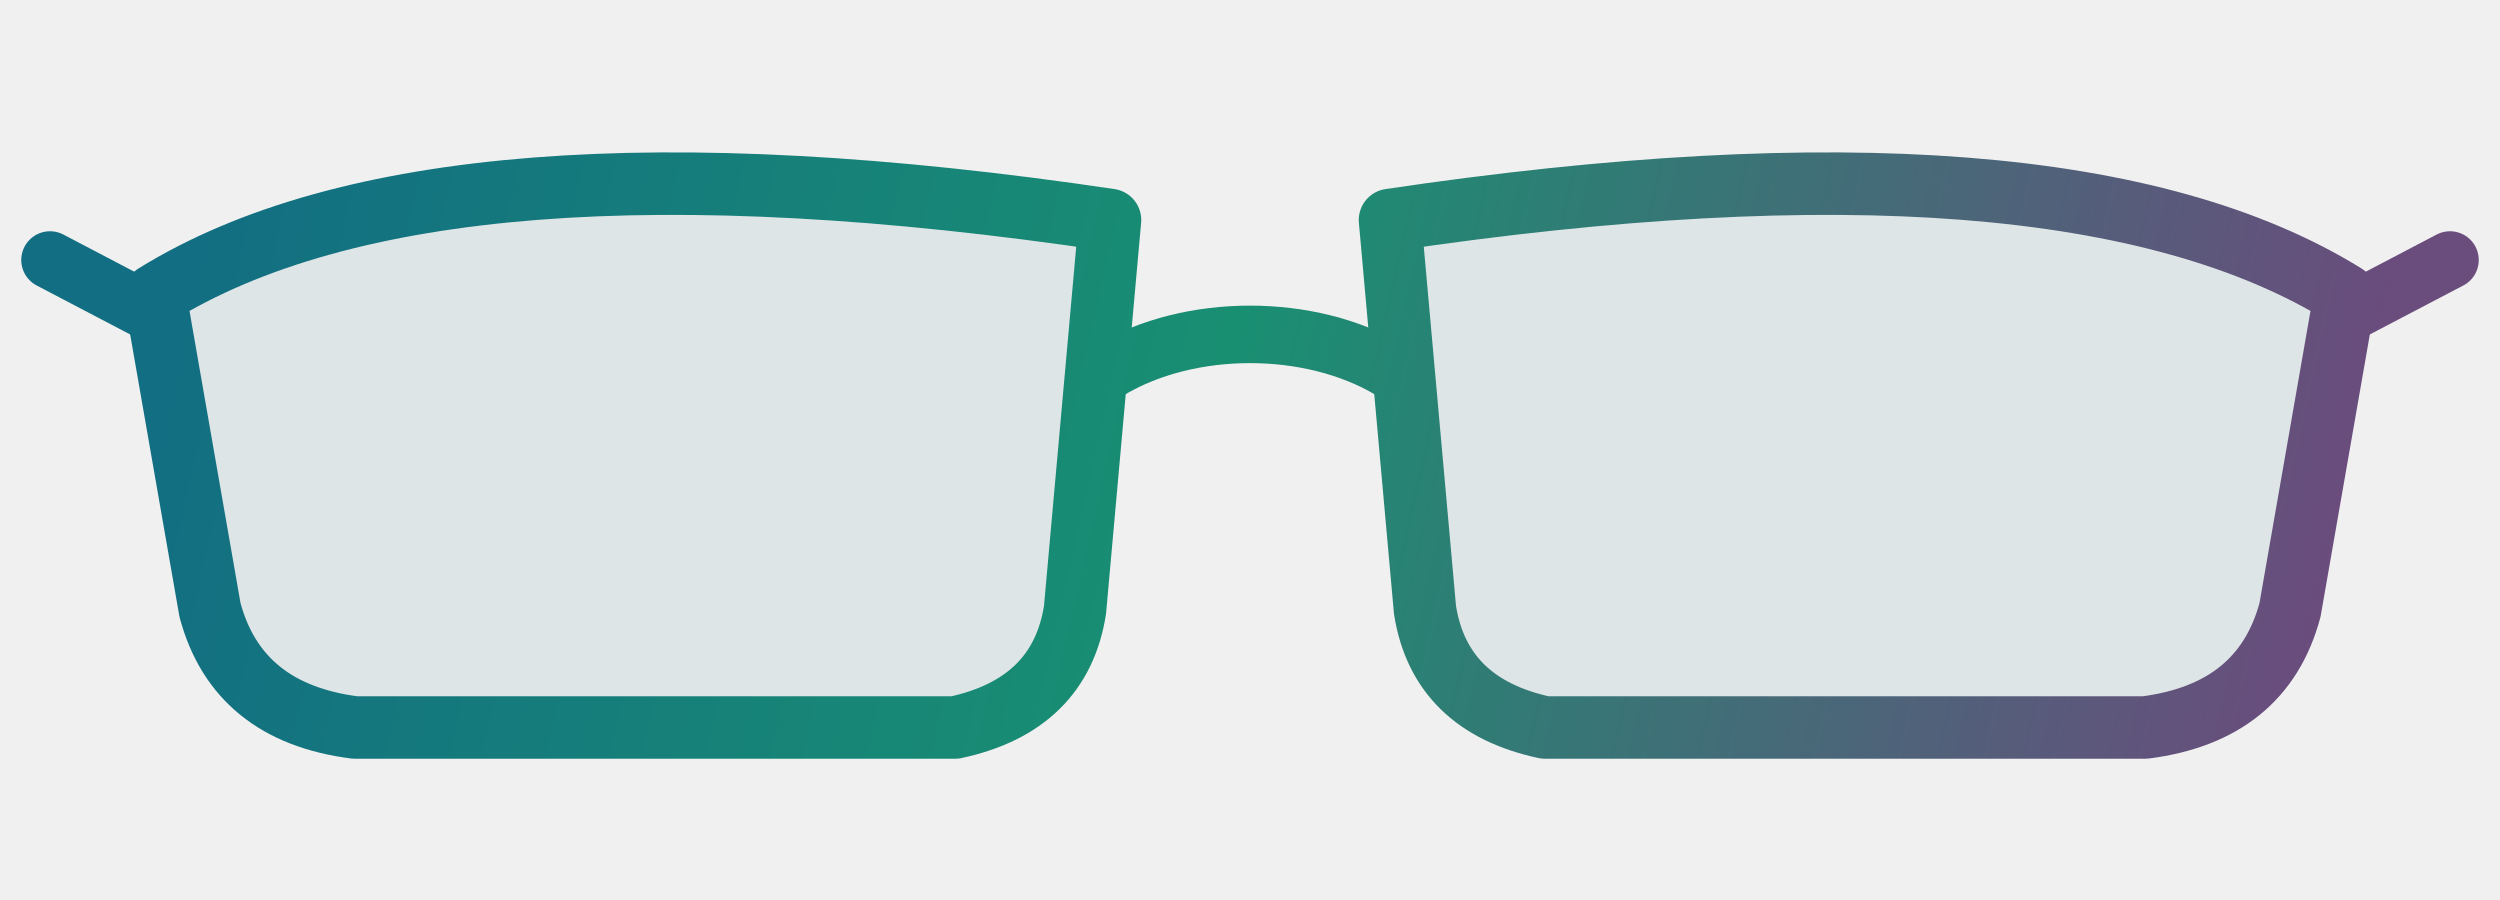
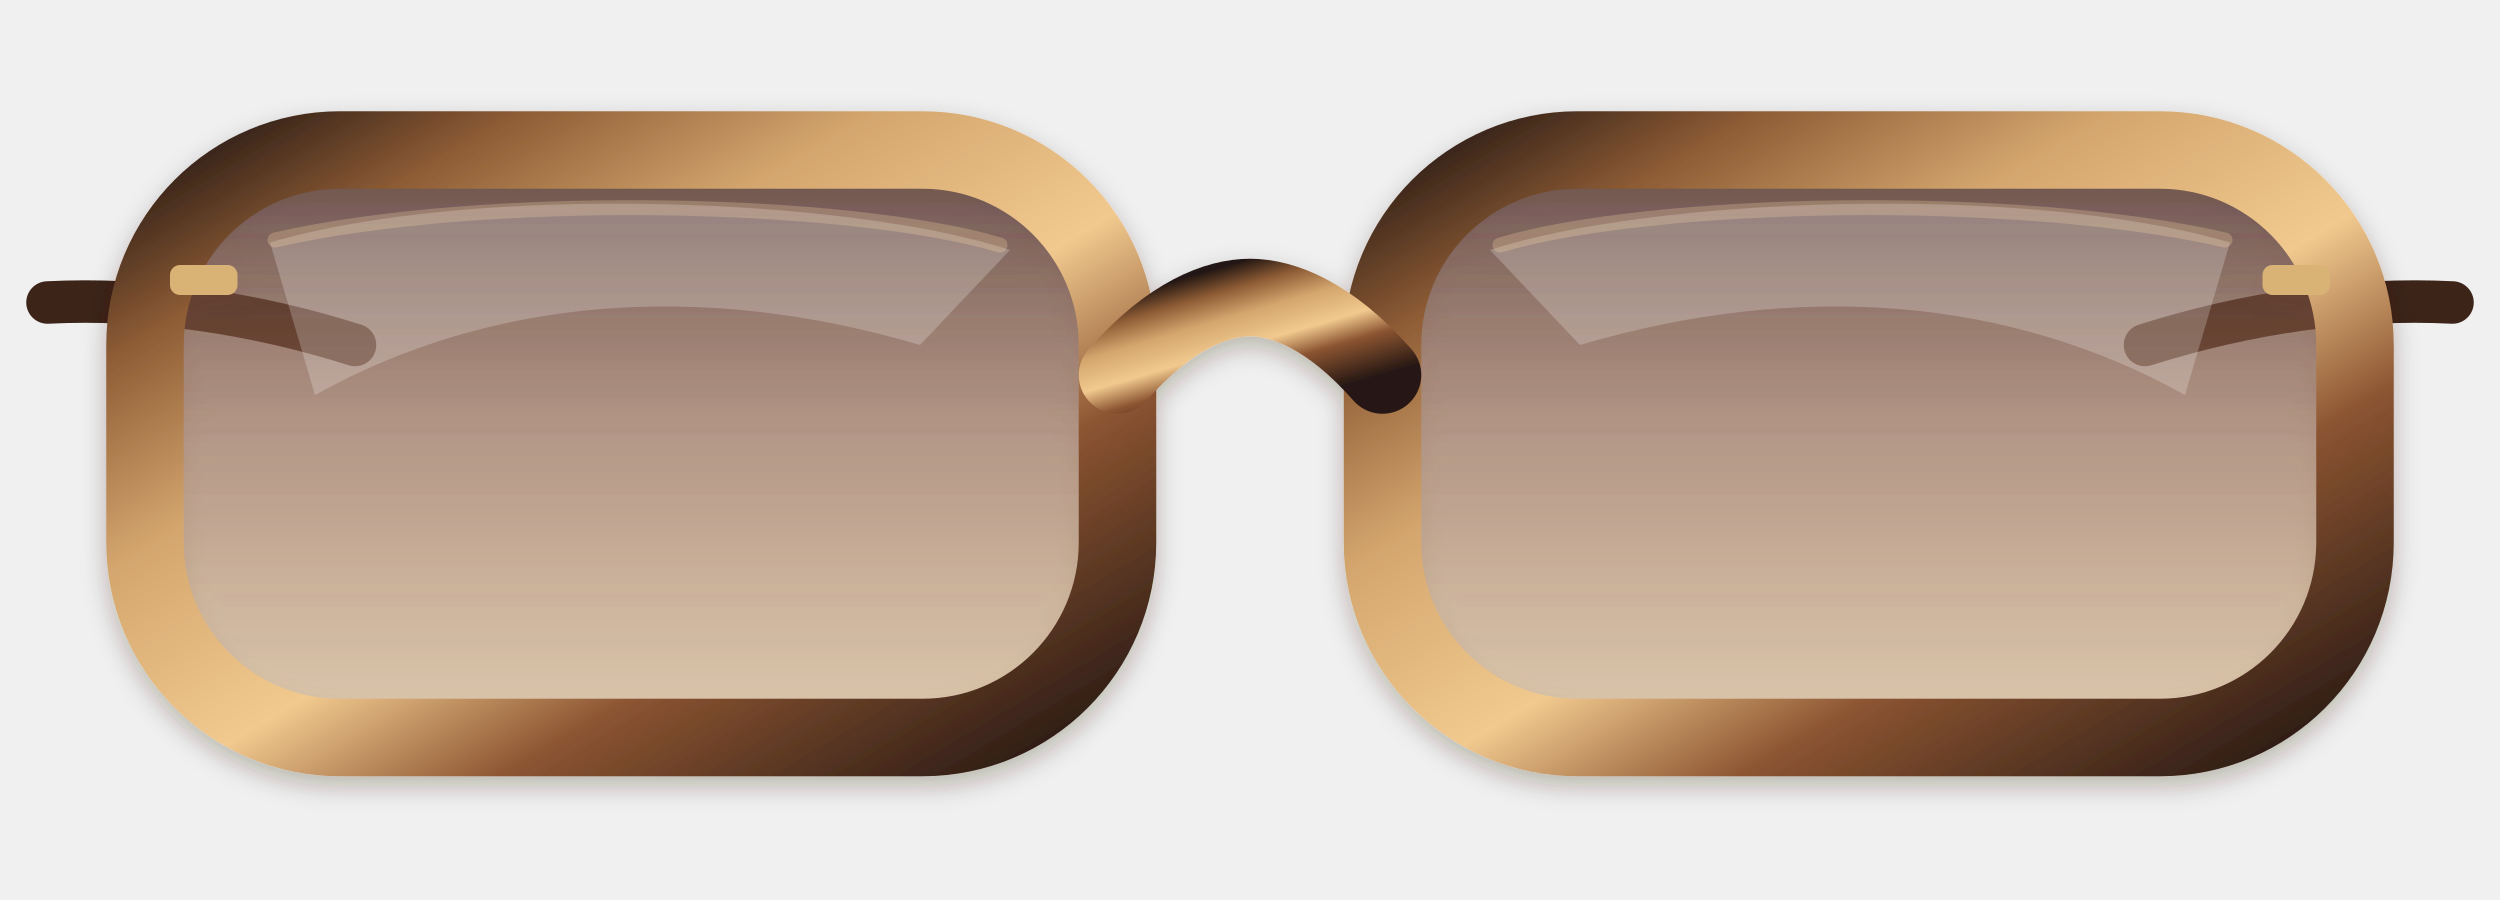
<svg xmlns="http://www.w3.org/2000/svg" width="1000" height="360" viewBox="0 0 1000 360" fill="none">
  <defs>
-     <linearGradient id="cat" x1="80" y1="90" x2="920" y2="280" gradientUnits="userSpaceOnUse">
-       <stop stop-color="#126E82" />
-       <stop offset="0.48" stop-color="#198F72" />
-       <stop offset="1" stop-color="#6A4C7D" />
+     <linearGradient id="honey" x1="0" y1="0" x2="1" y2="1">
+       <stop stop-color="#241713" />
+       <stop offset=".16" stop-color="#8E5C35" />
+       <stop offset=".34" stop-color="#D4A66E" />
+       <stop offset=".55" stop-color="#F1C98E" />
+       <stop offset=".72" stop-color="#8B5431" />
+       <stop offset="1" stop-color="#251713" />
    </linearGradient>
+     <linearGradient id="brownLens" x1="0" y1="0" x2="0" y2="1">
+       <stop stop-color="#4A2B28" stop-opacity=".76" />
+       <stop offset=".48" stop-color="#9A6B50" stop-opacity=".58" />
+       <stop offset="1" stop-color="#D5A972" stop-opacity=".42" />
+     </linearGradient>
+     <filter id="shadow" x="-10%" y="-20%" width="120%" height="150%">
+       <feDropShadow dx="0" dy="4" stdDeviation="5" flood-color="#2D160C" flood-opacity=".28" />
+     </filter>
  </defs>
-   <g fill="#126E82" fill-opacity="0.08" stroke="url(#cat)" stroke-width="25" stroke-linejoin="round">
-     <path d="M62 118 Q175 48 444 88 L430 244 Q424 282 382 291 H142 Q95 285 84 244 Z" />
-     <path d="M556 88 Q825 48 938 118 L916 244 Q905 285 858 291 H618 Q576 282 570 244 Z" />
+   <g stroke="#3C2419" stroke-width="17" stroke-linecap="round">
+     <path d="M142 138 C101 125 59 119 19 121" />
+     <path d="M858 138 C899 125 941 119 981 121" />
  </g>
-   <g stroke="url(#cat)" stroke-width="23" stroke-linecap="round">
-     <path d="M444 148 C476 129 524 129 556 148" />
-     <path d="M62 126 L20 104" />
-     <path d="M938 126 L980 104" />
+   <g filter="url(#shadow)">
+     <rect x="58" y="60" width="389" height="235" rx="78" fill="url(#brownLens)" stroke="url(#honey)" stroke-width="31" />
+     <rect x="553" y="60" width="389" height="235" rx="78" fill="url(#brownLens)" stroke="url(#honey)" stroke-width="31" />
+     <path d="M447 150 C468 126 487 119 500 119 C513 119 532 126 553 150" stroke="url(#honey)" stroke-width="31" stroke-linecap="round" />
+     <rect x="68" y="106" width="27" height="12" rx="4" fill="#D9B276" />
+     <rect x="905" y="106" width="27" height="12" rx="4" fill="#D9B276" />
+   </g>
+   <g opacity=".22" fill="#fff">
+     <path d="M108 97 C190 73 340 79 404 100 L368 138 C280 112 196 119 126 158 Z" />
+     <path d="M892 97 C810 73 660 79 596 100 L632 138 C720 112 804 119 874 158 Z" />
+   </g>
+   <g opacity=".25" stroke="#FFE0A8" stroke-width="6" stroke-linecap="round">
+     <path d="M110 96 C193 77 339 80 400 98" />
+     <path d="M600 98 C661 80 807 77 890 96" />
  </g>
</svg>
